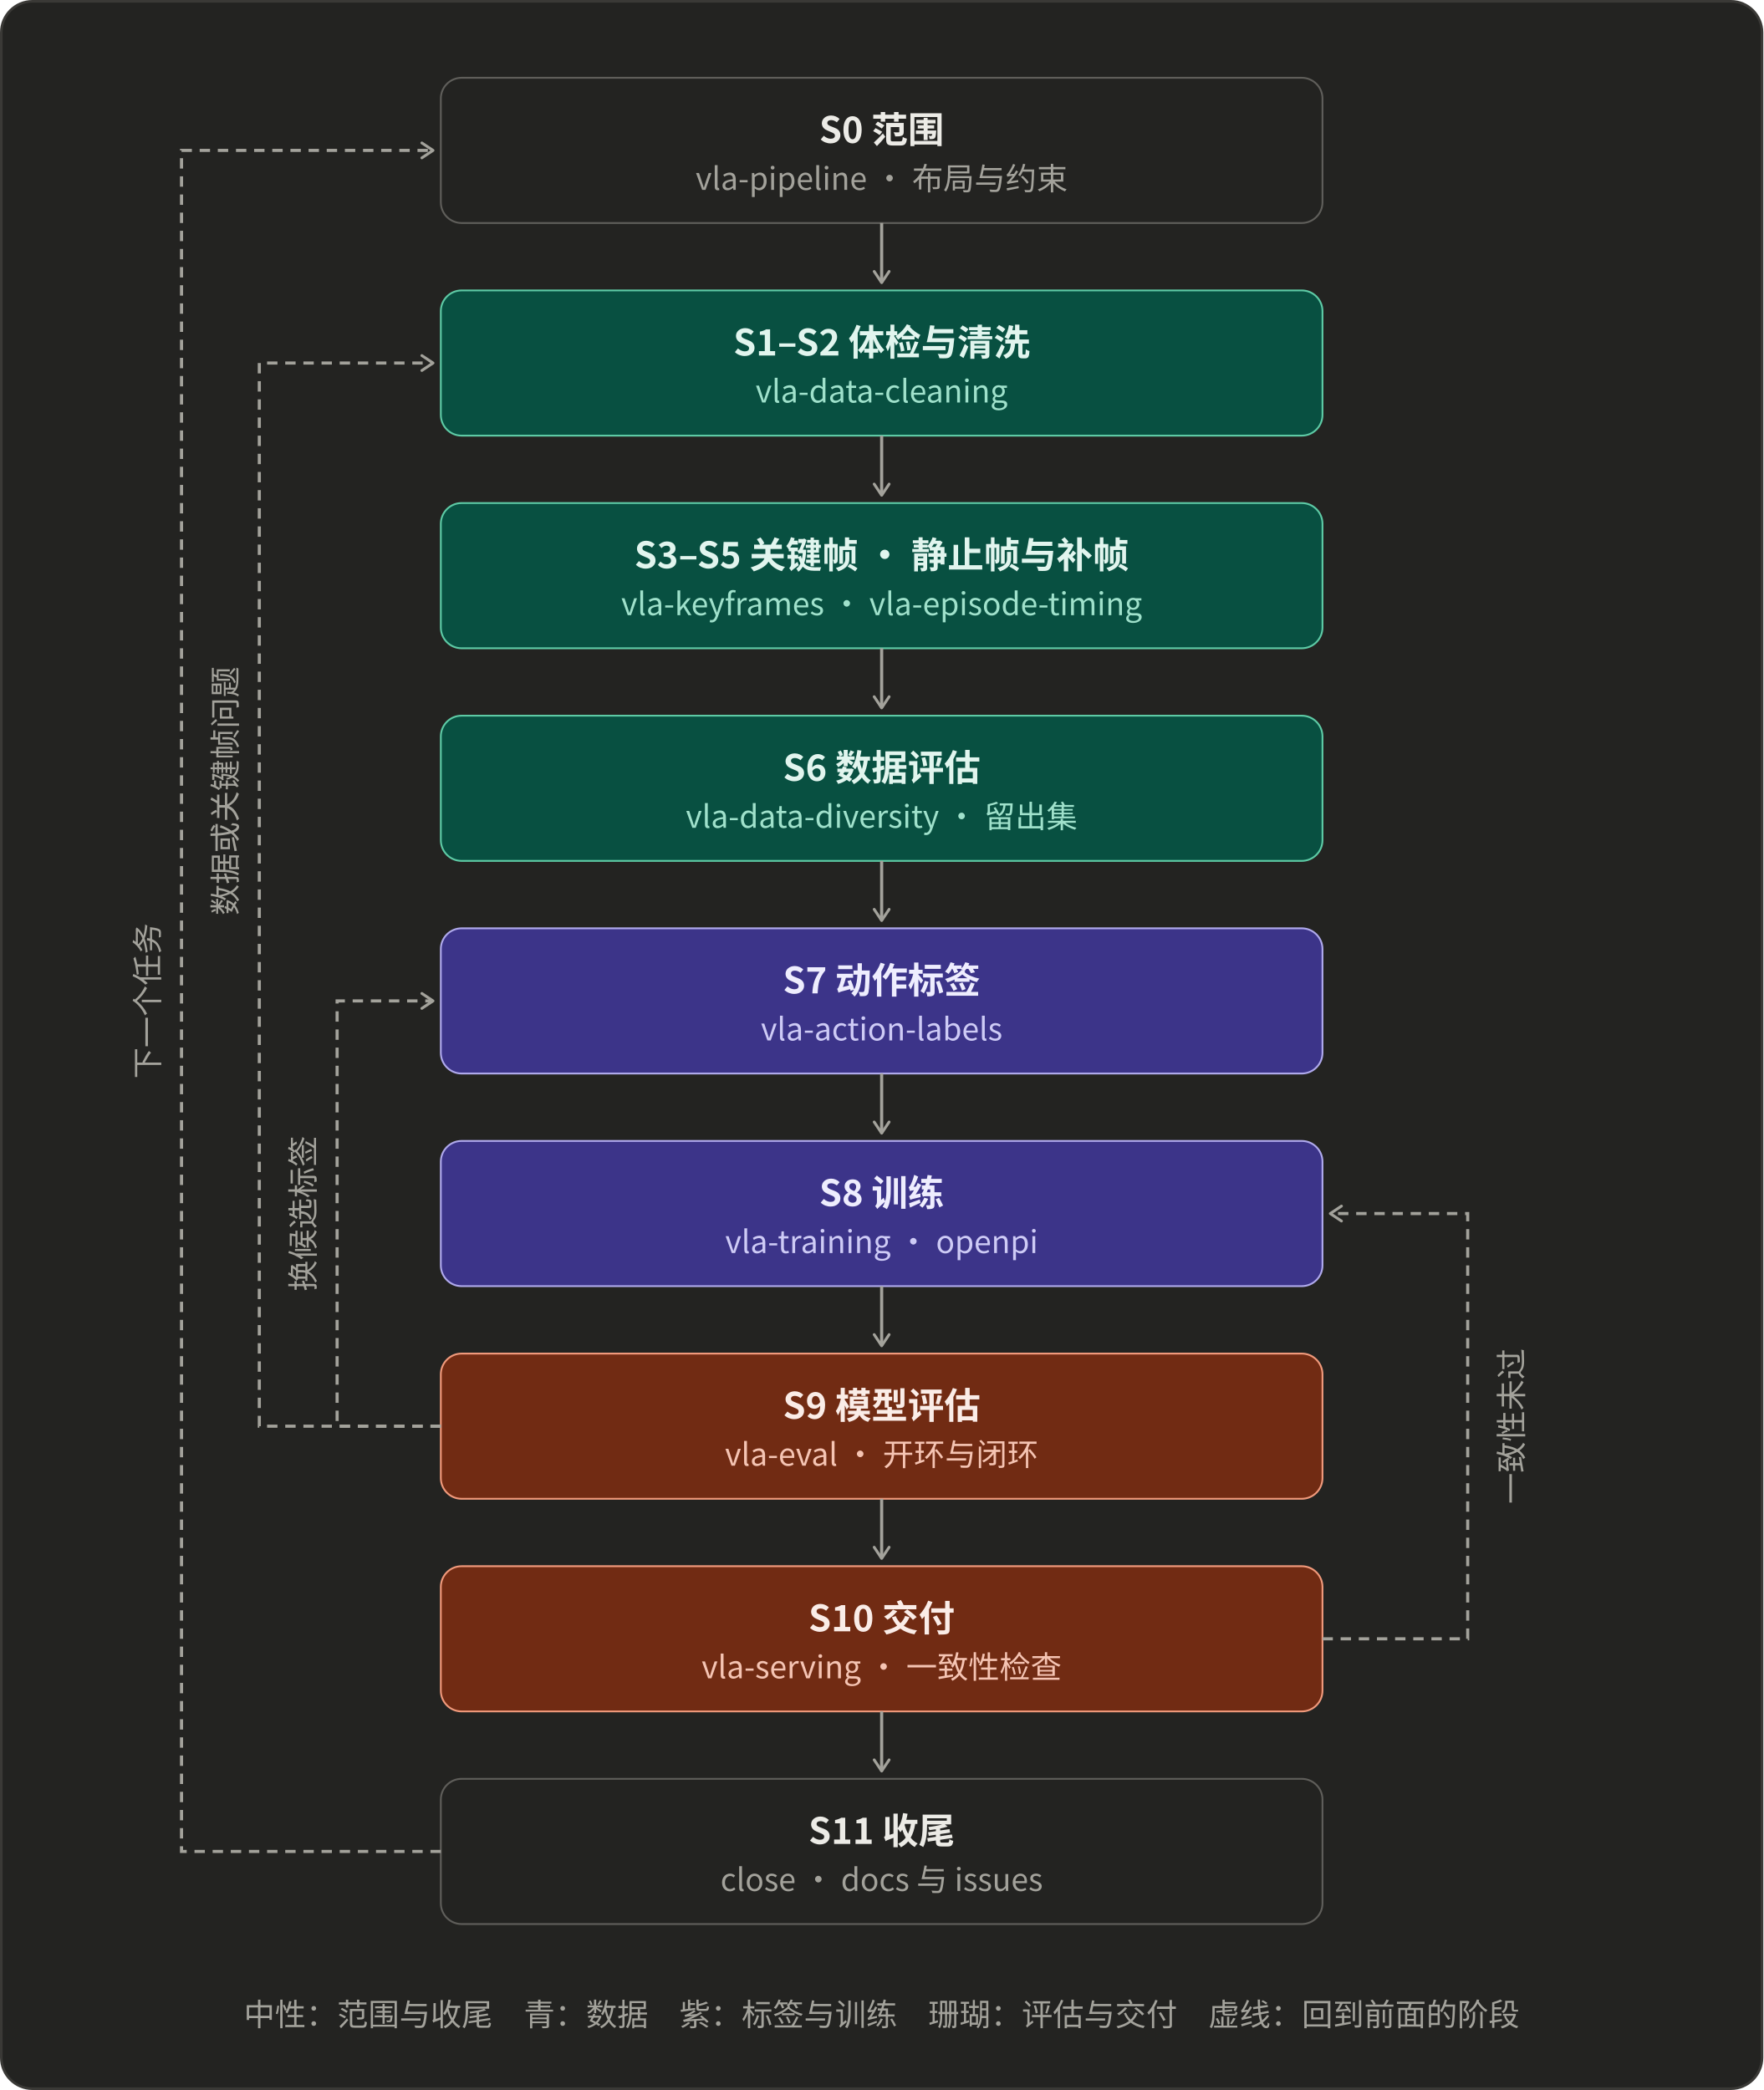
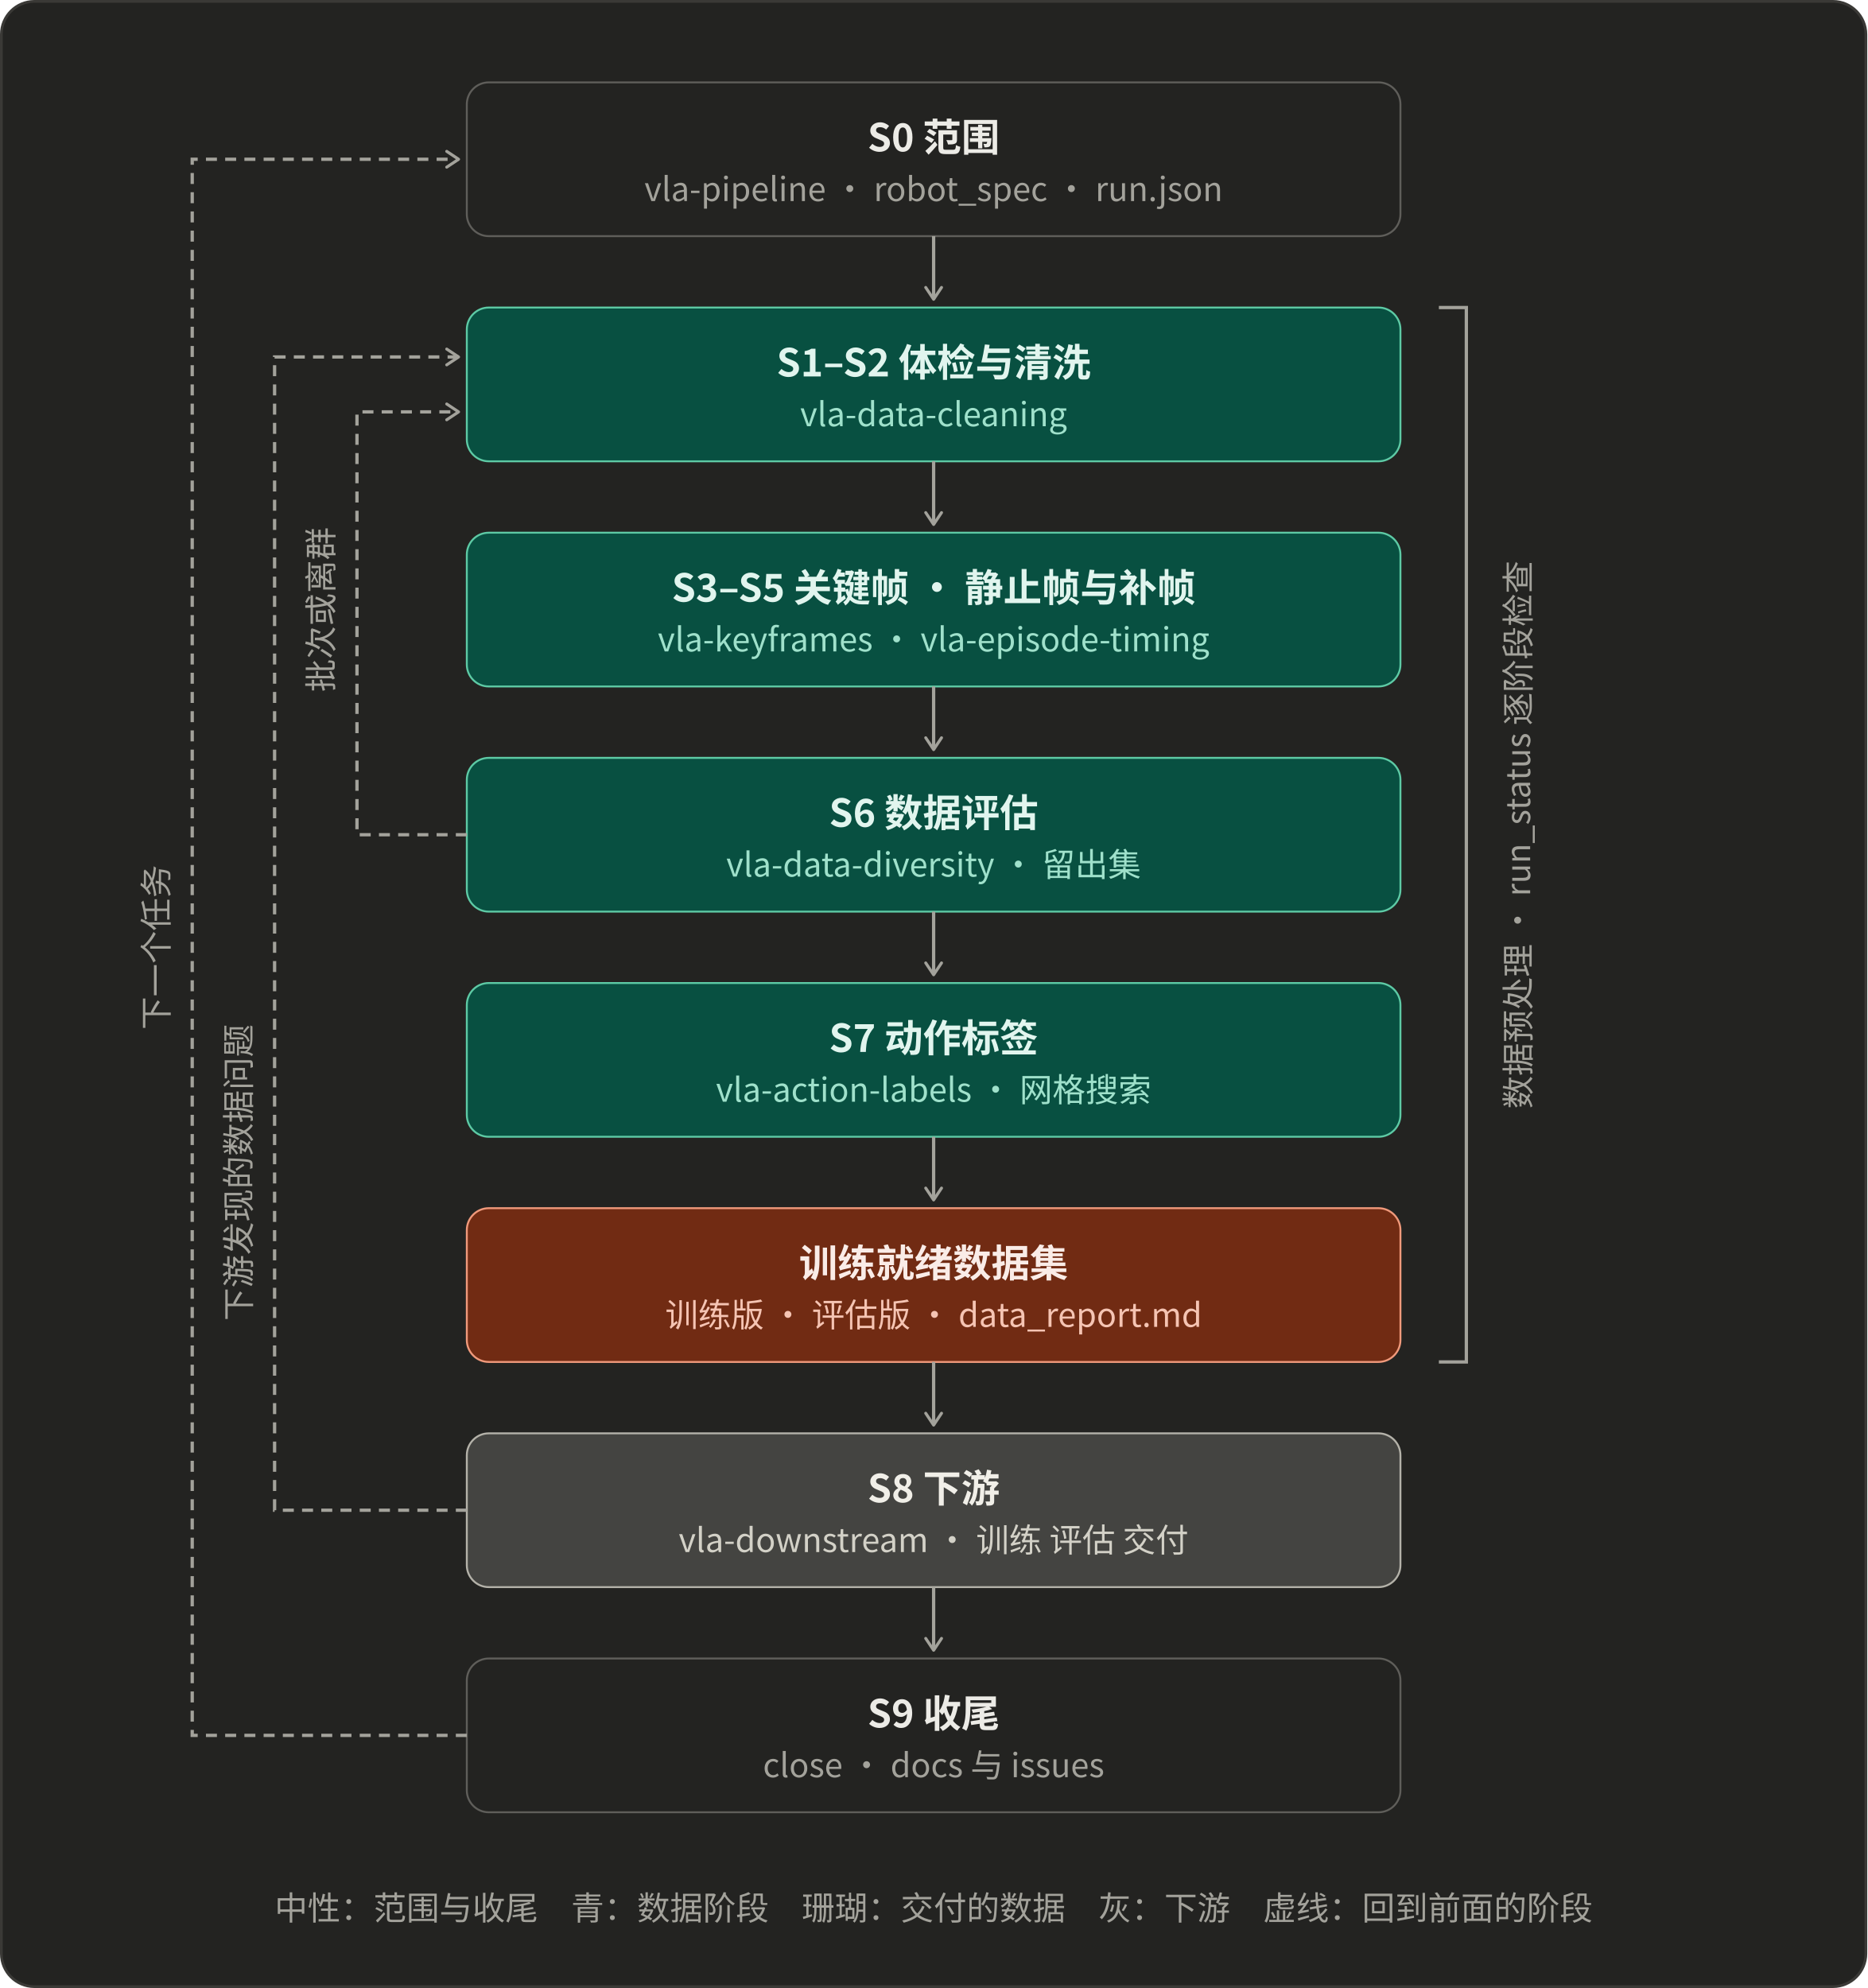
- <svg xmlns="http://www.w3.org/2000/svg" viewBox="0 0 680 806" width="680" height="806" role="img" aria-label="VLA 流程的推进与回环" font-family="-apple-system, 'Segoe UI', 'Noto Sans CJK SC', 'PingFang SC', 'Microsoft YaHei', 'Noto Serif CJK SC', sans-serif">
+ <svg xmlns="http://www.w3.org/2000/svg" viewBox="0 0 680 724" width="680" height="724" role="img" aria-label="VLA 数据预处理的推进与回环" font-family="-apple-system, 'Segoe UI', 'Noto Sans CJK SC', 'PingFang SC', 'Microsoft YaHei', 'Noto Serif CJK SC', sans-serif">
  <defs>
    <marker id="arrow" viewBox="0 0 10 10" refX="8" refY="5" markerWidth="6" markerHeight="6" orient="auto-start-reverse">
      <path d="M2 1L8 5L2 9" fill="none" stroke="#a3a29b" stroke-width="1.5" stroke-linecap="round" stroke-linejoin="round" />
    </marker>
  </defs>
-   <rect x="0.5" y="0.5" width="679" height="805" rx="12" fill="#232321" stroke="#3a3936" />
+   <rect x="0.5" y="0.5" width="679" height="723" rx="12" fill="#232321" stroke="#3a3936" />
  <rect x="170" y="30" width="340" height="56" rx="8" fill="#232321" stroke="#5F5E5A" stroke-width="0.7" />
  <text x="340.0" y="49" font-size="14" font-weight="600" fill="#ecebe6" text-anchor="middle" dominant-baseline="central">S0 范围</text>
-   <text x="340.0" y="68" font-size="12" font-weight="400" fill="#a3a29b" text-anchor="middle" dominant-baseline="central">vla-pipeline · 布局与约束</text>
+   <text x="340.0" y="68" font-size="12" font-weight="400" fill="#a3a29b" text-anchor="middle" dominant-baseline="central">vla-pipeline · robot_spec · run.json</text>
  <path d="M340.0 86 L340.0 109" fill="none" stroke="#a3a29b" stroke-width="1.2" marker-end="url(#arrow)" />
  <rect x="170" y="112" width="340" height="56" rx="8" fill="#085041" stroke="#5DCAA5" stroke-width="0.7" />
  <text x="340.0" y="131" font-size="14" font-weight="600" fill="#E1F5EE" text-anchor="middle" dominant-baseline="central">S1–S2 体检与清洗</text>
  <text x="340.0" y="150" font-size="12" font-weight="400" fill="#9FE1CB" text-anchor="middle" dominant-baseline="central">vla-data-cleaning</text>
  <path d="M340.0 168 L340.0 191" fill="none" stroke="#a3a29b" stroke-width="1.2" marker-end="url(#arrow)" />
  <rect x="170" y="194" width="340" height="56" rx="8" fill="#085041" stroke="#5DCAA5" stroke-width="0.7" />
  <text x="340.0" y="213" font-size="14" font-weight="600" fill="#E1F5EE" text-anchor="middle" dominant-baseline="central">S3–S5 关键帧 · 静止帧与补帧</text>
  <text x="340.0" y="232" font-size="12" font-weight="400" fill="#9FE1CB" text-anchor="middle" dominant-baseline="central">vla-keyframes · vla-episode-timing</text>
  <path d="M340.0 250 L340.0 273" fill="none" stroke="#a3a29b" stroke-width="1.2" marker-end="url(#arrow)" />
  <rect x="170" y="276" width="340" height="56" rx="8" fill="#085041" stroke="#5DCAA5" stroke-width="0.7" />
  <text x="340.0" y="295" font-size="14" font-weight="600" fill="#E1F5EE" text-anchor="middle" dominant-baseline="central">S6 数据评估</text>
  <text x="340.0" y="314" font-size="12" font-weight="400" fill="#9FE1CB" text-anchor="middle" dominant-baseline="central">vla-data-diversity · 留出集</text>
  <path d="M340.0 332 L340.0 355" fill="none" stroke="#a3a29b" stroke-width="1.2" marker-end="url(#arrow)" />
-   <rect x="170" y="358" width="340" height="56" rx="8" fill="#3C3489" stroke="#AFA9EC" stroke-width="0.7" />
-   <text x="340.0" y="377" font-size="14" font-weight="600" fill="#EEEDFE" text-anchor="middle" dominant-baseline="central">S7 动作标签</text>
-   <text x="340.0" y="396" font-size="12" font-weight="400" fill="#CECBF6" text-anchor="middle" dominant-baseline="central">vla-action-labels</text>
+   <rect x="170" y="358" width="340" height="56" rx="8" fill="#085041" stroke="#5DCAA5" stroke-width="0.7" />
+   <text x="340.0" y="377" font-size="14" font-weight="600" fill="#E1F5EE" text-anchor="middle" dominant-baseline="central">S7 动作标签</text>
+   <text x="340.0" y="396" font-size="12" font-weight="400" fill="#9FE1CB" text-anchor="middle" dominant-baseline="central">vla-action-labels · 网格搜索</text>
  <path d="M340.0 414 L340.0 437" fill="none" stroke="#a3a29b" stroke-width="1.2" marker-end="url(#arrow)" />
-   <rect x="170" y="440" width="340" height="56" rx="8" fill="#3C3489" stroke="#AFA9EC" stroke-width="0.7" />
-   <text x="340.0" y="459" font-size="14" font-weight="600" fill="#EEEDFE" text-anchor="middle" dominant-baseline="central">S8 训练</text>
-   <text x="340.0" y="478" font-size="12" font-weight="400" fill="#CECBF6" text-anchor="middle" dominant-baseline="central">vla-training · openpi</text>
+   <rect x="170" y="440" width="340" height="56" rx="8" fill="#712B13" stroke="#F0997B" stroke-width="0.7" />
+   <text x="340.0" y="459" font-size="14" font-weight="600" fill="#FAECE7" text-anchor="middle" dominant-baseline="central">训练就绪数据集</text>
+   <text x="340.0" y="478" font-size="12" font-weight="400" fill="#F5C4B3" text-anchor="middle" dominant-baseline="central">训练版 · 评估版 · data_report.md</text>
  <path d="M340.0 496 L340.0 519" fill="none" stroke="#a3a29b" stroke-width="1.2" marker-end="url(#arrow)" />
-   <rect x="170" y="522" width="340" height="56" rx="8" fill="#712B13" stroke="#F0997B" stroke-width="0.7" />
-   <text x="340.0" y="541" font-size="14" font-weight="600" fill="#FAECE7" text-anchor="middle" dominant-baseline="central">S9 模型评估</text>
-   <text x="340.0" y="560" font-size="12" font-weight="400" fill="#F5C4B3" text-anchor="middle" dominant-baseline="central">vla-eval · 开环与闭环</text>
+   <rect x="170" y="522" width="340" height="56" rx="8" fill="#444441" stroke="#B4B2A9" stroke-width="0.7" />
+   <text x="340.0" y="541" font-size="14" font-weight="600" fill="#F1EFE8" text-anchor="middle" dominant-baseline="central">S8 下游</text>
+   <text x="340.0" y="560" font-size="12" font-weight="400" fill="#D3D1C7" text-anchor="middle" dominant-baseline="central">vla-downstream · 训练 评估 交付</text>
  <path d="M340.0 578 L340.0 601" fill="none" stroke="#a3a29b" stroke-width="1.2" marker-end="url(#arrow)" />
-   <rect x="170" y="604" width="340" height="56" rx="8" fill="#712B13" stroke="#F0997B" stroke-width="0.7" />
-   <text x="340.0" y="623" font-size="14" font-weight="600" fill="#FAECE7" text-anchor="middle" dominant-baseline="central">S10 交付</text>
-   <text x="340.0" y="642" font-size="12" font-weight="400" fill="#F5C4B3" text-anchor="middle" dominant-baseline="central">vla-serving · 一致性检查</text>
-   <path d="M340.0 660 L340.0 683" fill="none" stroke="#a3a29b" stroke-width="1.2" marker-end="url(#arrow)" />
-   <rect x="170" y="686" width="340" height="56" rx="8" fill="#232321" stroke="#5F5E5A" stroke-width="0.7" />
-   <text x="340.0" y="705" font-size="14" font-weight="600" fill="#ecebe6" text-anchor="middle" dominant-baseline="central">S11 收尾</text>
-   <text x="340.0" y="724" font-size="12" font-weight="400" fill="#a3a29b" text-anchor="middle" dominant-baseline="central">close · docs 与 issues</text>
-   <path d="M170 550.0 L130 550.0 L130 386.0 L167 386.0" fill="none" stroke="#a3a29b" stroke-width="1.2" stroke-dasharray="4 3" marker-end="url(#arrow)" />
-   <path d="M170 550.0 L100 550.0 L100 140.0 L167 140.0" fill="none" stroke="#a3a29b" stroke-width="1.2" stroke-dasharray="4 3" marker-end="url(#arrow)" />
-   <path d="M170 714.0 L70 714.0 L70 58.0 L167 58.0" fill="none" stroke="#a3a29b" stroke-width="1.2" stroke-dasharray="4 3" marker-end="url(#arrow)" />
-   <path d="M510 632.0 L566 632.0 L566 468.0 L513 468.0" fill="none" stroke="#a3a29b" stroke-width="1.2" stroke-dasharray="4 3" marker-end="url(#arrow)" />
-   <text x="116" y="468.0" font-size="12" font-weight="400" fill="#a3a29b" text-anchor="middle" dominant-baseline="central" transform="rotate(-90 116 468.0)">换候选标签</text>
-   <text x="86" y="305.0" font-size="12" font-weight="400" fill="#a3a29b" text-anchor="middle" dominant-baseline="central" transform="rotate(-90 86 305.0)">数据或关键帧问题</text>
-   <text x="56" y="386.0" font-size="12" font-weight="400" fill="#a3a29b" text-anchor="middle" dominant-baseline="central" transform="rotate(-90 56 386.0)">下一个任务</text>
-   <text x="582" y="550.0" font-size="12" font-weight="400" fill="#a3a29b" text-anchor="middle" dominant-baseline="central" transform="rotate(-90 582 550.0)">一致性未过</text>
-   <text x="340" y="776" font-size="12" font-weight="400" fill="#a3a29b" text-anchor="middle" dominant-baseline="central">中性：范围与收尾　青：数据　紫：标签与训练　珊瑚：评估与交付　虚线：回到前面的阶段</text>
+   <rect x="170" y="604" width="340" height="56" rx="8" fill="#232321" stroke="#5F5E5A" stroke-width="0.7" />
+   <text x="340.0" y="623" font-size="14" font-weight="600" fill="#ecebe6" text-anchor="middle" dominant-baseline="central">S9 收尾</text>
+   <text x="340.0" y="642" font-size="12" font-weight="400" fill="#a3a29b" text-anchor="middle" dominant-baseline="central">close · docs 与 issues</text>
+   <path d="M170 304.0 L130 304.0 L130 150.0 L167 150.0" fill="none" stroke="#a3a29b" stroke-width="1.2" stroke-dasharray="4 3" marker-end="url(#arrow)" />
+   <path d="M170 550.0 L100 550.0 L100 130.0 L167 130.0" fill="none" stroke="#a3a29b" stroke-width="1.2" stroke-dasharray="4 3" marker-end="url(#arrow)" />
+   <path d="M170 632.0 L70 632.0 L70 58.0 L167 58.0" fill="none" stroke="#a3a29b" stroke-width="1.2" stroke-dasharray="4 3" marker-end="url(#arrow)" />
+   <text x="116" y="222.0" font-size="12" font-weight="400" fill="#a3a29b" text-anchor="middle" dominant-baseline="central" transform="rotate(-90 116 222.0)">批次或离群</text>
+   <text x="86" y="427.0" font-size="12" font-weight="400" fill="#a3a29b" text-anchor="middle" dominant-baseline="central" transform="rotate(-90 86 427.0)">下游发现的数据问题</text>
+   <text x="56" y="345.0" font-size="12" font-weight="400" fill="#a3a29b" text-anchor="middle" dominant-baseline="central" transform="rotate(-90 56 345.0)">下一个任务</text>
+   <path d="M524 112 L534 112 L534 496 L524 496" fill="none" stroke="#a3a29b" stroke-width="1.2" />
+   <text x="552" y="304.0" font-size="12" font-weight="400" fill="#a3a29b" text-anchor="middle" dominant-baseline="central" transform="rotate(-90 552 304.0)">数据预处理 · run_status 逐阶段检查</text>
+   <text x="340" y="694" font-size="12" font-weight="400" fill="#a3a29b" text-anchor="middle" dominant-baseline="central">中性：范围与收尾　青：数据阶段　珊瑚：交付的数据　灰：下游　虚线：回到前面的阶段</text>
</svg>
